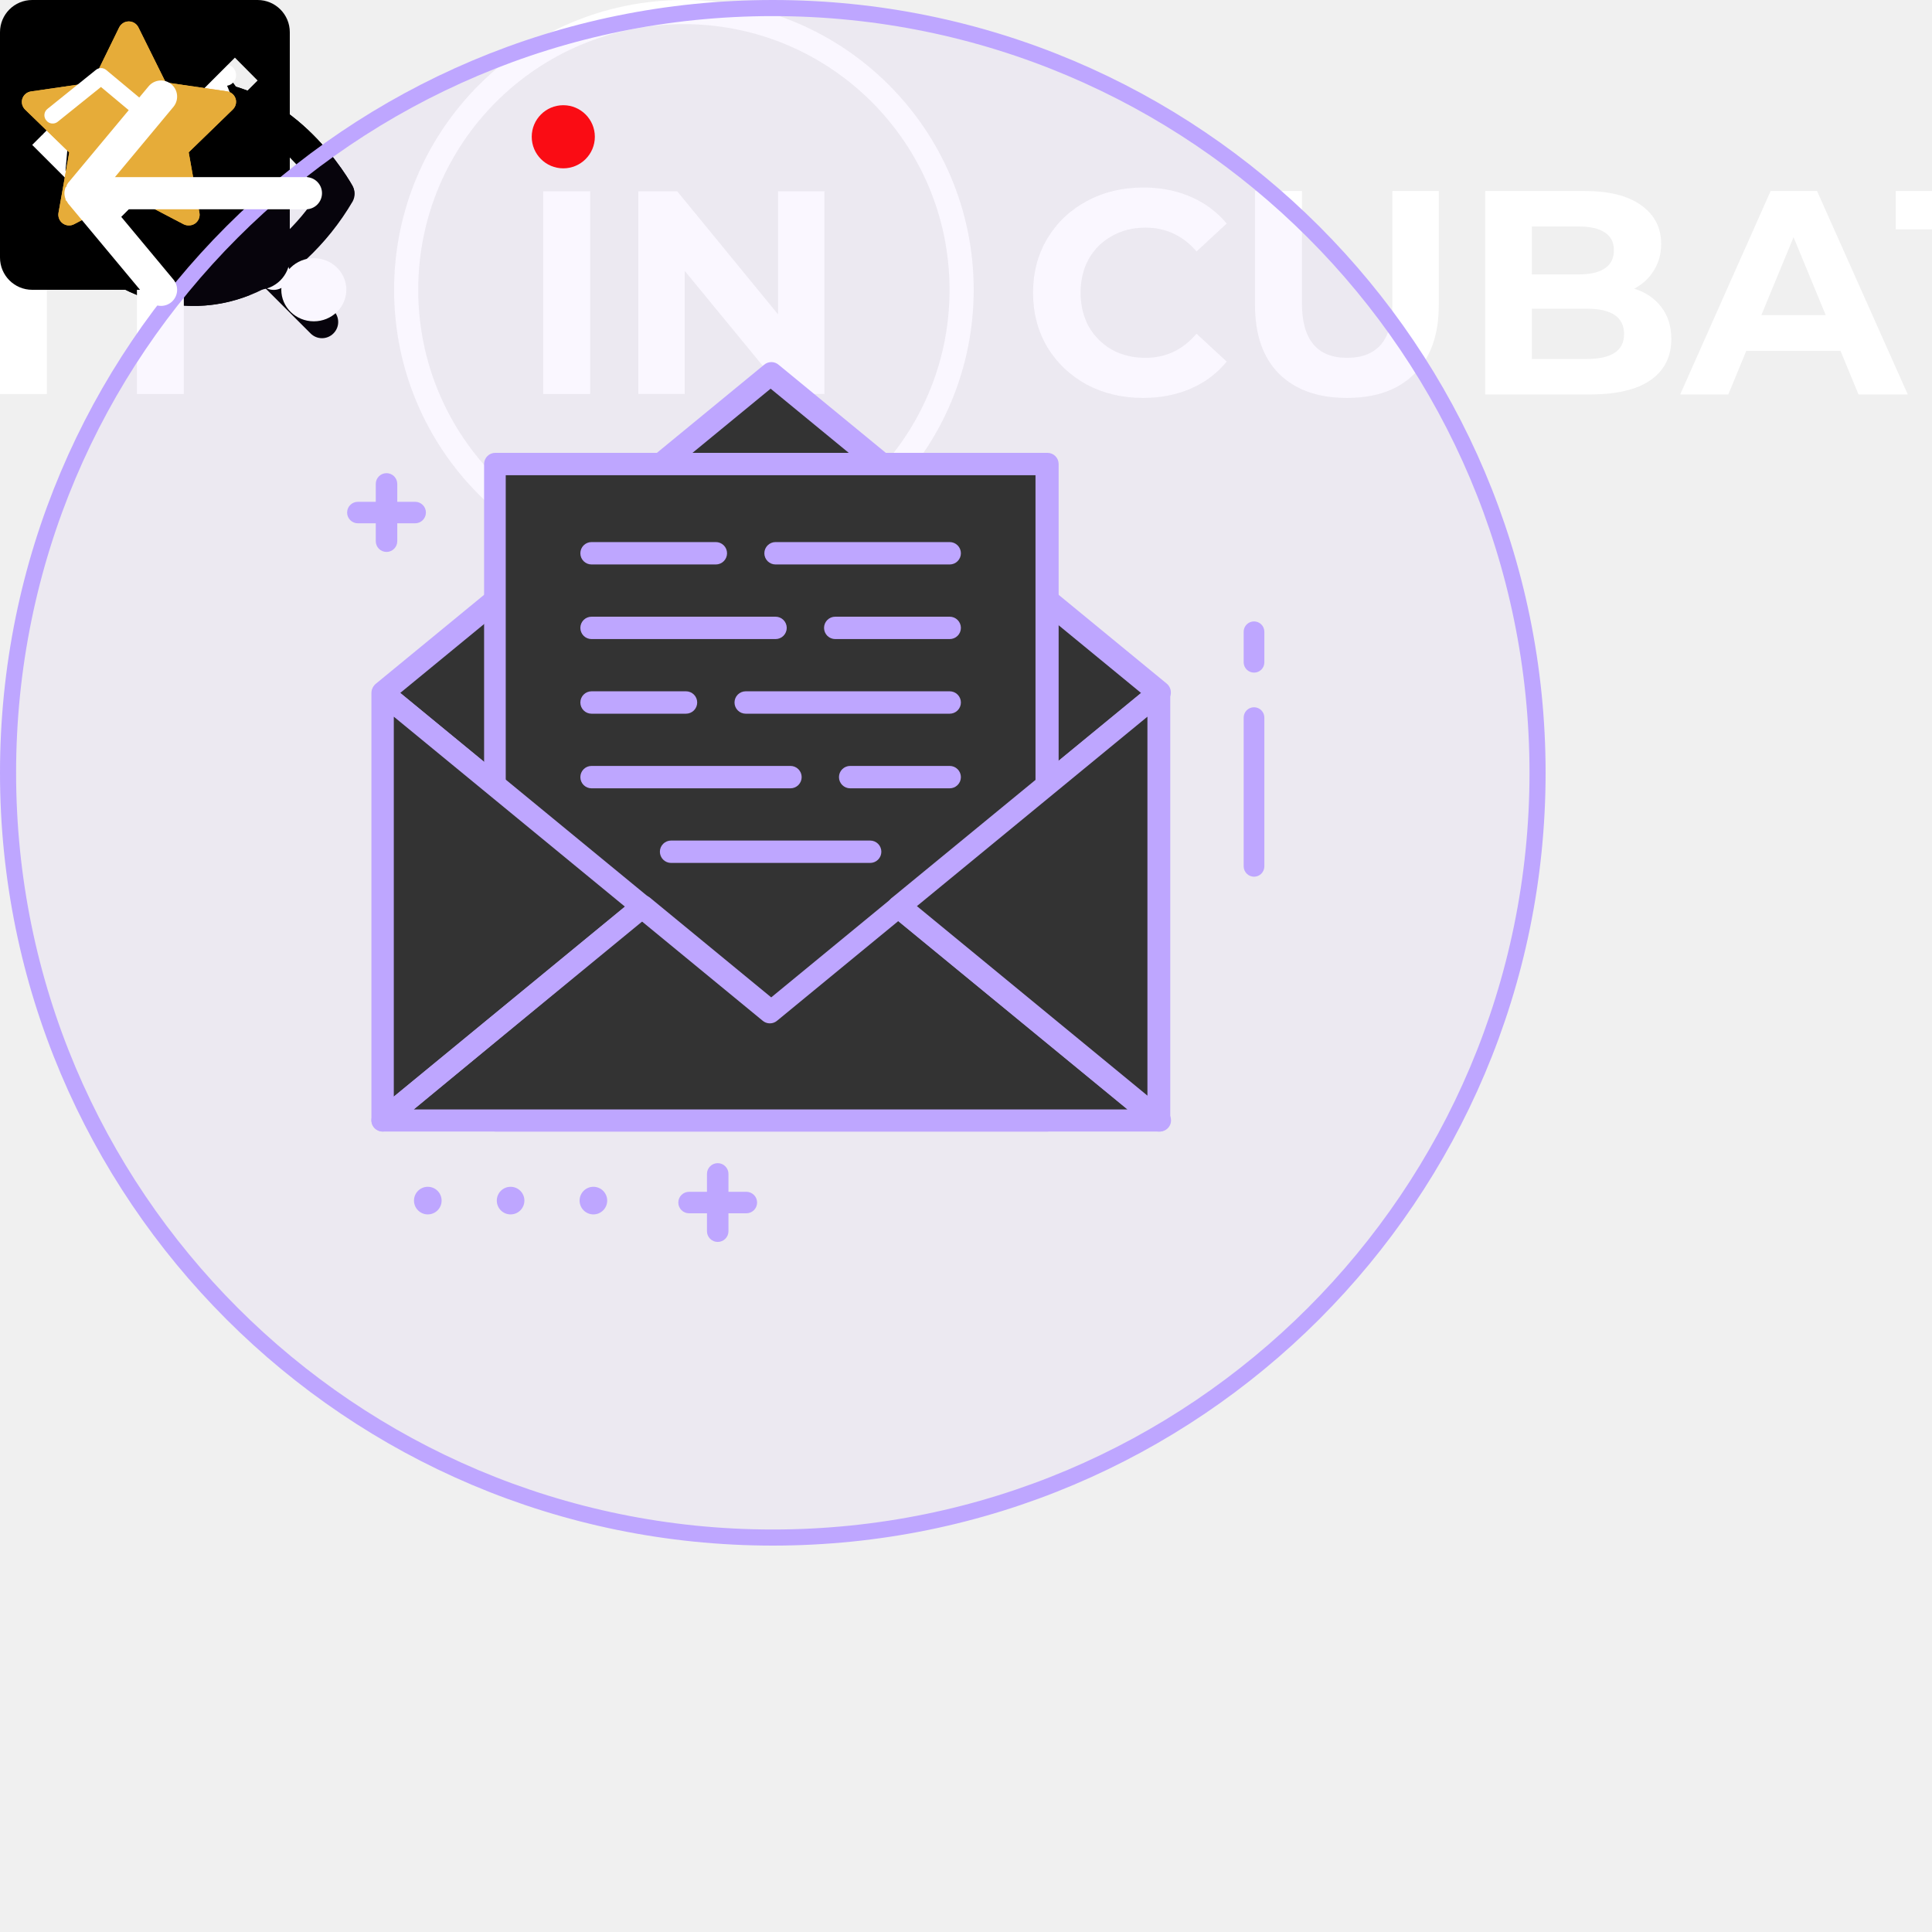
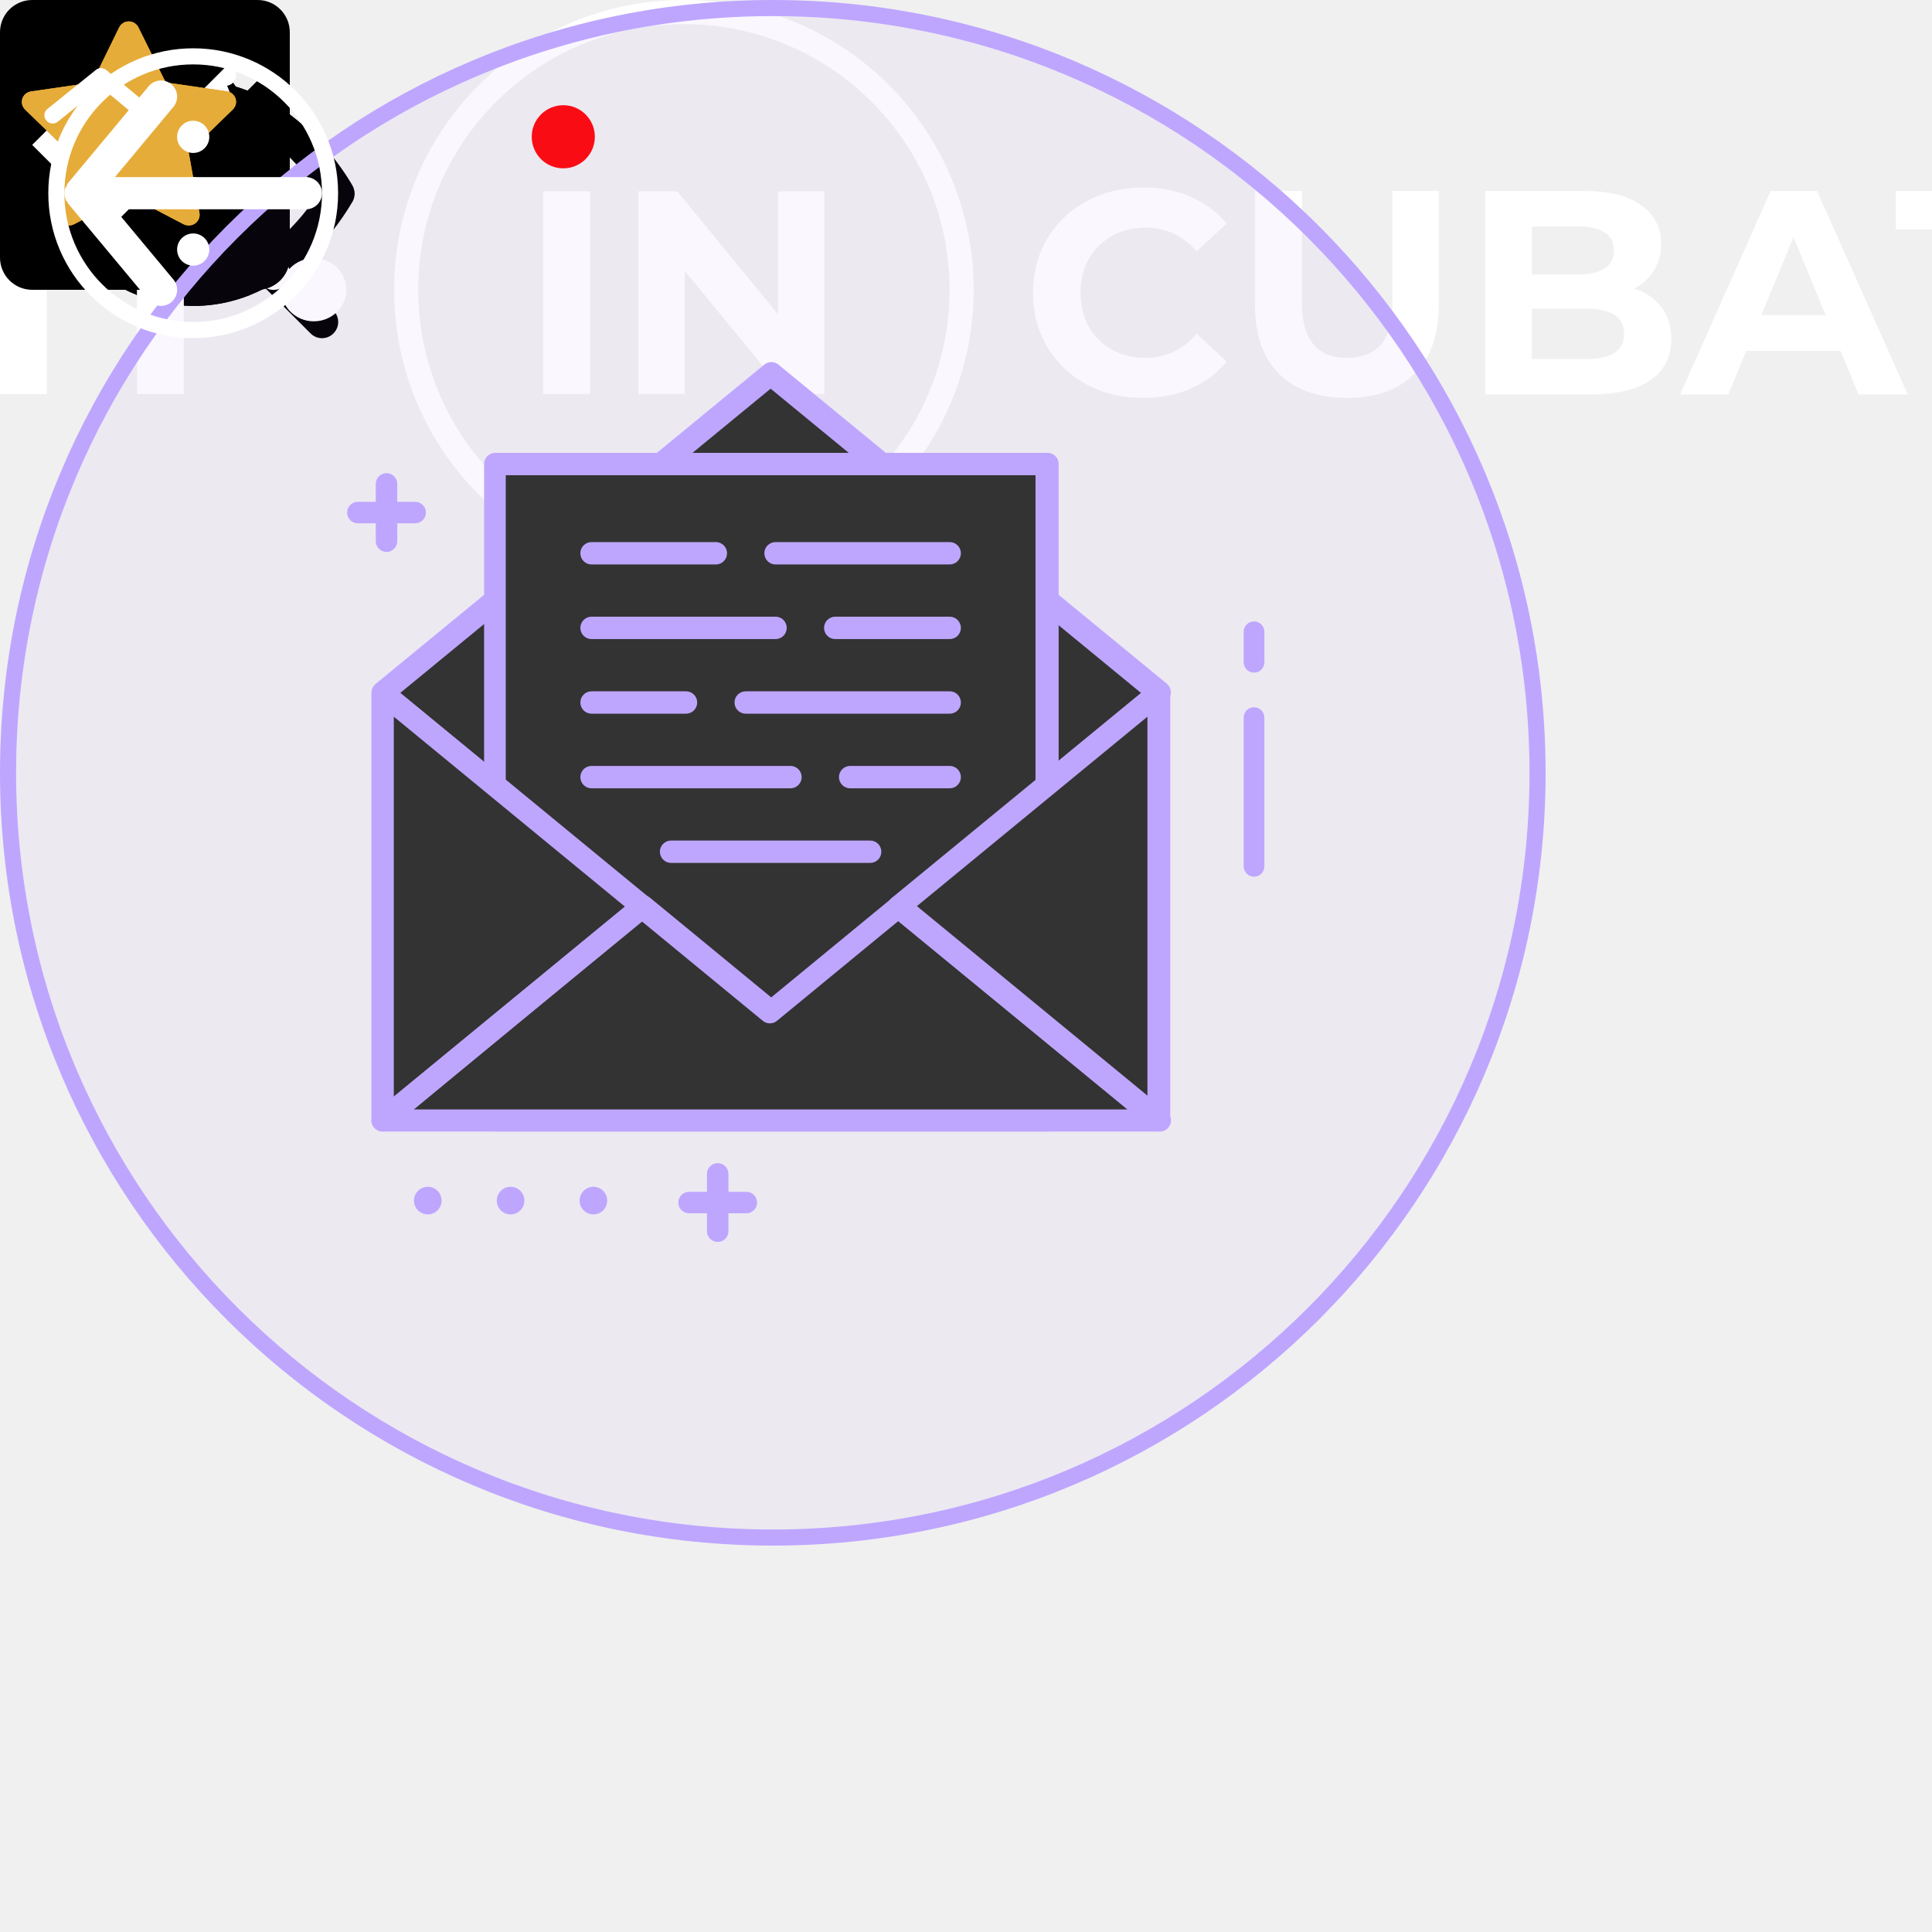
<svg xmlns="http://www.w3.org/2000/svg" width="120" height="120" viewBox="0 0 120 120" fill="none">
  <g id="log-out">
    <path d="M4.667 4C4.843 4 5.013 3.93 5.138 3.805C5.263 3.68 5.333 3.51 5.333 3.333C5.333 3.156 5.263 2.987 5.138 2.862C5.013 2.737 4.843 2.667 4.667 2.667H3.333C3.157 2.667 2.987 2.737 2.862 2.862C2.737 2.987 2.667 3.156 2.667 3.333V12.667C2.667 12.843 2.737 13.013 2.862 13.138C2.987 13.263 3.157 13.333 3.333 13.333H4.667C4.843 13.333 5.013 13.263 5.138 13.138C5.263 13.013 5.333 12.843 5.333 12.667C5.333 12.49 5.263 12.32 5.138 12.195C5.013 12.07 4.843 12 4.667 12H4V4H4.667Z" fill="white" />
    <path d="M13.88 7.613L12 4.947C11.898 4.803 11.743 4.705 11.57 4.675C11.396 4.646 11.218 4.686 11.073 4.787C11.001 4.837 10.94 4.902 10.893 4.976C10.846 5.05 10.814 5.133 10.799 5.22C10.784 5.307 10.786 5.396 10.806 5.481C10.826 5.567 10.862 5.648 10.913 5.72L12.06 7.333H6.667C6.49 7.333 6.32 7.404 6.195 7.529C6.07 7.654 6 7.823 6 8C6 8.177 6.07 8.346 6.195 8.471C6.32 8.596 6.49 8.667 6.667 8.667H12L10.8 10.267C10.748 10.337 10.709 10.416 10.688 10.501C10.666 10.586 10.661 10.674 10.673 10.761C10.686 10.848 10.715 10.931 10.76 11.006C10.804 11.082 10.863 11.148 10.933 11.2C11.049 11.287 11.189 11.333 11.333 11.333C11.437 11.333 11.539 11.309 11.632 11.263C11.724 11.217 11.805 11.149 11.867 11.067L13.867 8.4C13.952 8.287 13.999 8.15 14.002 8.009C14.004 7.867 13.961 7.729 13.88 7.613Z" fill="white" />
  </g>
  <g id="magnifier">
    <path id="Vector" d="M17.258 16.075L14.425 13.25C15.339 12.085 15.835 10.647 15.833 9.167C15.833 7.848 15.442 6.559 14.71 5.463C13.977 4.367 12.936 3.512 11.718 3.007C10.5 2.503 9.159 2.371 7.866 2.628C6.573 2.885 5.385 3.52 4.453 4.453C3.52 5.385 2.885 6.573 2.628 7.866C2.371 9.159 2.503 10.5 3.007 11.718C3.512 12.936 4.367 13.977 5.463 14.71C6.559 15.442 7.848 15.833 9.167 15.833C10.647 15.835 12.085 15.339 13.25 14.425L16.075 17.258C16.152 17.336 16.245 17.398 16.346 17.441C16.448 17.483 16.557 17.505 16.667 17.505C16.777 17.505 16.886 17.483 16.987 17.441C17.089 17.398 17.181 17.336 17.258 17.258C17.336 17.181 17.398 17.089 17.441 16.987C17.483 16.886 17.505 16.777 17.505 16.667C17.505 16.557 17.483 16.448 17.441 16.346C17.398 16.245 17.336 16.152 17.258 16.075ZM4.167 9.167C4.167 8.178 4.46 7.211 5.009 6.389C5.559 5.567 6.34 4.926 7.253 4.547C8.167 4.169 9.172 4.07 10.142 4.263C11.112 4.456 12.003 4.932 12.702 5.631C13.402 6.33 13.878 7.221 14.071 8.191C14.264 9.161 14.165 10.166 13.786 11.08C13.408 11.994 12.767 12.775 11.944 13.324C11.122 13.873 10.156 14.167 9.167 14.167C7.841 14.167 6.569 13.64 5.631 12.702C4.693 11.764 4.167 10.493 4.167 9.167Z" fill="currentColor" />
  </g>
  <g id="open_eye">
    <path d="M21.87 11.5C21.23 10.39 17.71 4.82 11.73 5C6.2 5.14 3 10 2.13 11.5C2.042 11.652 1.996 11.825 1.996 12C1.996 12.175 2.042 12.348 2.13 12.5C2.76 13.59 6.13 19 12.02 19H12.27C17.8 18.86 21.01 14 21.87 12.5C21.958 12.348 22.004 12.175 22.004 12C22.004 11.825 21.958 11.652 21.87 11.5ZM12.22 17C7.91 17.1 5.1 13.41 4.22 12C5.22 10.39 7.83 7.1 11.83 7C16.12 6.89 18.94 10.59 19.83 12C18.8 13.61 16.22 16.9 12.22 17Z" fill="currentColor" />
    <path d="M12 8.5C11.308 8.5 10.631 8.705 10.056 9.09C9.48 9.474 9.031 10.021 8.766 10.661C8.502 11.3 8.432 12.004 8.567 12.683C8.702 13.362 9.036 13.985 9.525 14.475C10.015 14.964 10.638 15.298 11.317 15.433C11.996 15.568 12.7 15.498 13.339 15.234C13.979 14.969 14.526 14.52 14.91 13.944C15.295 13.369 15.5 12.692 15.5 12C15.5 11.072 15.131 10.181 14.475 9.525C13.819 8.869 12.928 8.5 12 8.5ZM12 13.5C11.703 13.5 11.413 13.412 11.167 13.247C10.92 13.082 10.728 12.848 10.614 12.574C10.501 12.3 10.471 11.998 10.529 11.707C10.587 11.416 10.73 11.149 10.939 10.939C11.149 10.73 11.416 10.587 11.707 10.529C11.998 10.471 12.3 10.501 12.574 10.614C12.848 10.728 13.082 10.92 13.247 11.167C13.412 11.413 13.5 11.703 13.5 12C13.5 12.398 13.342 12.779 13.061 13.061C12.779 13.342 12.398 13.5 12 13.5Z" fill="currentColor" />
  </g>
  <g id="close_eye">
    <path d="M4.71 3.29C4.617 3.197 4.506 3.123 4.384 3.072C4.262 3.022 4.132 2.996 4 2.996C3.868 2.996 3.738 3.022 3.616 3.072C3.494 3.123 3.383 3.197 3.29 3.29C3.102 3.478 2.996 3.734 2.996 4C2.996 4.266 3.102 4.522 3.29 4.71L8.92 10.34C8.564 11.003 8.431 11.762 8.54 12.507C8.65 13.251 8.996 13.94 9.528 14.472C10.06 15.004 10.749 15.35 11.493 15.46C12.238 15.569 12.997 15.436 13.66 15.08L19.29 20.71C19.383 20.804 19.494 20.878 19.615 20.929C19.737 20.98 19.868 21.006 20 21.006C20.132 21.006 20.263 20.98 20.385 20.929C20.506 20.878 20.617 20.804 20.71 20.71C20.804 20.617 20.878 20.506 20.929 20.385C20.98 20.263 21.006 20.132 21.006 20C21.006 19.868 20.98 19.737 20.929 19.615C20.878 19.494 20.804 19.383 20.71 19.29L4.71 3.29ZM12 13.5C11.602 13.5 11.221 13.342 10.939 13.061C10.658 12.779 10.5 12.398 10.5 12V11.93L12.06 13.49L12 13.5Z" fill="currentColor" />
    <path d="M12.22 17C7.92 17.1 5.1 13.41 4.22 12C4.846 11.001 5.599 10.086 6.46 9.28L5 7.87C3.871 8.933 2.904 10.156 2.13 11.5C2.042 11.652 1.996 11.825 1.996 12C1.996 12.175 2.042 12.348 2.13 12.5C2.76 13.59 6.13 19 12.02 19H12.27C13.377 18.967 14.471 18.74 15.5 18.33L13.92 16.75C13.364 16.896 12.794 16.98 12.22 17Z" fill="currentColor" />
    <path d="M21.87 11.5C21.23 10.39 17.7 4.82 11.73 5C10.623 5.033 9.529 5.26 8.5 5.67L10.08 7.25C10.636 7.104 11.206 7.02 11.78 7C16.07 6.89 18.89 10.59 19.78 12C19.138 13.002 18.368 13.917 17.49 14.72L19 16.13C20.143 15.069 21.123 13.846 21.91 12.5C21.992 12.345 22.031 12.17 22.024 11.995C22.017 11.819 21.964 11.649 21.87 11.5Z" fill="currentColor" />
  </g>
  <g id="cross">
    <path d="M13.41 12L17.71 7.71C17.898 7.522 18.004 7.266 18.004 7C18.004 6.734 17.898 6.478 17.71 6.29C17.522 6.102 17.266 5.996 17 5.996C16.734 5.996 16.478 6.102 16.29 6.29L12 10.59L7.71 6.29C7.522 6.102 7.266 5.996 7 5.996C6.734 5.996 6.478 6.102 6.29 6.29C6.102 6.478 5.996 6.734 5.996 7C5.996 7.266 6.102 7.522 6.29 7.71L10.59 12L6.29 16.29C6.196 16.383 6.122 16.494 6.071 16.615C6.02 16.737 5.994 16.868 5.994 17C5.994 17.132 6.02 17.263 6.071 17.385C6.122 17.506 6.196 17.617 6.29 17.71C6.383 17.804 6.494 17.878 6.615 17.929C6.737 17.98 6.868 18.006 7 18.006C7.132 18.006 7.263 17.98 7.385 17.929C7.506 17.878 7.617 17.804 7.71 17.71L12 13.41L16.29 17.71C16.383 17.804 16.494 17.878 16.615 17.929C16.737 17.98 16.868 18.006 17 18.006C17.132 18.006 17.263 17.98 17.385 17.929C17.506 17.878 17.617 17.804 17.71 17.71C17.804 17.617 17.878 17.506 17.929 17.385C17.98 17.263 18.006 17.132 18.006 17C18.006 16.868 17.98 16.737 17.929 16.615C17.878 16.494 17.804 16.383 17.71 16.29L13.41 12Z" fill="white" />
  </g>
  <g id="incubator">
    <path d="M70.989 24.716C69.705 24.716 68.54 24.439 67.496 23.886C66.464 23.32 65.647 22.544 65.047 21.557C64.459 20.558 64.165 19.433 64.165 18.181C64.165 16.93 64.459 15.81 65.047 14.824C65.647 13.825 66.464 13.049 67.496 12.495C68.54 11.93 69.711 11.647 71.007 11.647C72.1 11.647 73.084 11.839 73.96 12.224C74.849 12.609 75.593 13.163 76.193 13.885L74.32 15.618C73.468 14.631 72.412 14.138 71.151 14.138C70.371 14.138 69.675 14.312 69.062 14.661C68.45 14.998 67.97 15.474 67.622 16.087C67.286 16.701 67.118 17.399 67.118 18.181C67.118 18.963 67.286 19.662 67.622 20.275C67.97 20.889 68.45 21.37 69.062 21.719C69.675 22.056 70.371 22.225 71.151 22.225C72.412 22.225 73.468 21.725 74.32 20.727L76.193 22.459C75.593 23.194 74.849 23.753 73.96 24.138C73.072 24.523 72.082 24.716 70.989 24.716Z" fill="white" />
    <path d="M83.657 24.716C81.857 24.716 80.452 24.216 79.444 23.218C78.448 22.219 77.949 20.793 77.949 18.939V11.863H80.866V18.831C80.866 21.094 81.803 22.225 83.675 22.225C84.588 22.225 85.284 21.954 85.764 21.413C86.244 20.859 86.484 19.998 86.484 18.831V11.863H89.365V18.939C89.365 20.793 88.861 22.219 87.853 23.218C86.856 24.216 85.458 24.716 83.657 24.716Z" fill="white" />
    <path d="M101.503 17.929C102.224 18.157 102.788 18.542 103.196 19.084C103.604 19.613 103.808 20.269 103.808 21.052C103.808 22.159 103.376 23.013 102.512 23.615C101.659 24.204 100.411 24.499 98.766 24.499H92.248V11.863H98.406C99.943 11.863 101.119 12.158 101.935 12.748C102.764 13.338 103.178 14.138 103.178 15.149C103.178 15.762 103.028 16.31 102.728 16.791C102.44 17.273 102.031 17.652 101.503 17.929ZM95.147 14.066V17.044H98.046C98.766 17.044 99.312 16.918 99.685 16.665C100.057 16.412 100.243 16.039 100.243 15.546C100.243 15.052 100.057 14.685 99.685 14.445C99.312 14.192 98.766 14.066 98.046 14.066H95.147ZM98.55 22.297C99.319 22.297 99.895 22.171 100.279 21.918C100.675 21.665 100.873 21.274 100.873 20.745C100.873 19.698 100.099 19.174 98.55 19.174H95.147V22.297H98.55Z" fill="white" />
    <path d="M114.317 21.792H108.465L107.349 24.499H104.36L109.978 11.863H112.859L118.495 24.499H115.434L114.317 21.792ZM113.399 19.571L111.4 14.733L109.402 19.571H113.399Z" fill="white" />
    <path d="M121.781 14.246H117.747V11.863H128.731V14.246H124.698V24.499H121.781V14.246Z" fill="white" />
    <path d="M136.229 24.716C134.92 24.716 133.738 24.433 132.682 23.867C131.637 23.302 130.815 22.526 130.215 21.539C129.627 20.54 129.332 19.421 129.332 18.181C129.332 16.942 129.627 15.829 130.215 14.842C130.815 13.843 131.637 13.061 132.682 12.495C133.738 11.93 134.92 11.647 136.229 11.647C137.537 11.647 138.714 11.93 139.758 12.495C140.802 13.061 141.625 13.843 142.225 14.842C142.825 15.829 143.125 16.942 143.125 18.181C143.125 19.421 142.825 20.54 142.225 21.539C141.625 22.526 140.802 23.302 139.758 23.867C138.714 24.433 137.537 24.716 136.229 24.716ZM136.229 22.225C136.973 22.225 137.645 22.056 138.246 21.719C138.846 21.37 139.314 20.889 139.65 20.275C139.998 19.662 140.172 18.963 140.172 18.181C140.172 17.399 139.998 16.701 139.65 16.087C139.314 15.474 138.846 14.998 138.246 14.661C137.645 14.312 136.973 14.138 136.229 14.138C135.485 14.138 134.812 14.312 134.212 14.661C133.612 14.998 133.138 15.474 132.79 16.087C132.454 16.701 132.285 17.399 132.285 18.181C132.285 18.963 132.454 19.662 132.79 20.275C133.138 20.889 133.612 21.37 134.212 21.719C134.812 22.056 135.485 22.225 136.229 22.225Z" fill="white" />
    <path d="M153.348 24.499L150.918 20.979H150.774H148.235V24.499H145.318V11.863H150.774C151.89 11.863 152.856 12.05 153.673 12.423C154.501 12.796 155.137 13.325 155.581 14.011C156.025 14.697 156.247 15.51 156.247 16.448C156.247 17.387 156.019 18.199 155.563 18.885C155.119 19.559 154.483 20.077 153.655 20.438L156.482 24.499H153.348ZM153.294 16.448C153.294 15.738 153.066 15.197 152.61 14.824C152.154 14.439 151.488 14.246 150.611 14.246H148.235V18.651H150.611C151.488 18.651 152.154 18.458 152.61 18.073C153.066 17.688 153.294 17.146 153.294 16.448Z" fill="white" />
    <path d="M0 11.878H2.912V24.472H0V11.878Z" fill="white" />
    <path d="M8.506 14.253H4.479V11.878H15.445V14.253H11.418V24.472H8.506V14.253Z" fill="white" />
    <path d="M33.741 11.878H36.658V24.472H33.741V11.878Z" fill="white" />
    <path d="M51.207 11.878V24.472H48.812L42.529 16.826V24.472H39.648V11.878H42.061L48.326 19.525V11.878H51.207Z" fill="white" />
    <path fill-rule="evenodd" clip-rule="evenodd" d="M34.987 6.535C36.07 6.535 36.947 7.413 36.947 8.495C36.947 9.578 36.07 10.456 34.987 10.456C33.904 10.456 33.027 9.578 33.027 8.495C33.027 7.413 33.904 6.535 34.987 6.535Z" fill="#FF0808" />
    <path fill-rule="evenodd" clip-rule="evenodd" d="M19.492 16.037C20.608 16.037 21.512 16.915 21.512 17.998C21.512 19.081 20.608 19.958 19.492 19.958C18.377 19.958 17.472 19.081 17.472 17.998C17.472 16.915 18.377 16.037 19.492 16.037Z" fill="white" />
    <path fill-rule="evenodd" clip-rule="evenodd" d="M42.478 34.5C51.59 34.5 58.978 27.113 58.978 18C58.978 8.887 51.59 1.5 42.478 1.5C33.365 1.5 25.978 8.887 25.978 18C25.978 27.113 33.365 34.5 42.478 34.5ZM42.478 36C52.419 36 60.478 27.941 60.478 18C60.478 8.059 52.419 0 42.478 0C32.537 0 24.478 8.059 24.478 18C24.478 27.941 32.537 36 42.478 36Z" fill="white" />
  </g>
  <g id="user">
    <path d="M8 7.334C8.527 7.334 9.043 7.178 9.482 6.885C9.92 6.592 10.262 6.175 10.464 5.688C10.665 5.201 10.718 4.665 10.615 4.147C10.512 3.63 10.258 3.155 9.886 2.782C9.513 2.409 9.037 2.155 8.52 2.052C8.003 1.949 7.467 2.002 6.979 2.204C6.492 2.406 6.076 2.748 5.783 3.186C5.49 3.625 5.333 4.14 5.333 4.668C5.333 5.375 5.614 6.053 6.114 6.553C6.614 7.053 7.293 7.334 8 7.334ZM8 3.334C8.264 3.334 8.521 3.413 8.741 3.559C8.96 3.706 9.131 3.914 9.232 4.157C9.333 4.401 9.359 4.669 9.308 4.928C9.256 5.186 9.129 5.424 8.943 5.61C8.756 5.797 8.519 5.924 8.26 5.975C8.001 6.027 7.733 6 7.49 5.899C7.246 5.799 7.038 5.628 6.891 5.408C6.745 5.189 6.667 4.931 6.667 4.668C6.667 4.314 6.807 3.975 7.057 3.725C7.307 3.475 7.646 3.334 8 3.334Z" fill="white" />
    <path d="M8 8.667C6.762 8.667 5.575 9.159 4.7 10.034C3.825 10.909 3.333 12.097 3.333 13.334C3.333 13.511 3.404 13.681 3.529 13.806C3.654 13.931 3.823 14.001 4 14.001C4.177 14.001 4.346 13.931 4.471 13.806C4.596 13.681 4.667 13.511 4.667 13.334C4.667 12.45 5.018 11.602 5.643 10.977C6.268 10.352 7.116 10.001 8 10.001C8.884 10.001 9.732 10.352 10.357 10.977C10.982 11.602 11.333 12.45 11.333 13.334C11.333 13.511 11.404 13.681 11.529 13.806C11.654 13.931 11.823 14.001 12 14.001C12.177 14.001 12.346 13.931 12.471 13.806C12.596 13.681 12.667 13.511 12.667 13.334C12.667 12.097 12.175 10.909 11.3 10.034C10.425 9.159 9.238 8.667 8 8.667Z" fill="white" />
  </g>
  <g id="learn">
    <path d="M8 1.334C6.681 1.334 5.393 1.725 4.296 2.458C3.2 3.191 2.345 4.232 1.841 5.45C1.336 6.668 1.204 8.009 1.461 9.302C1.719 10.595 2.354 11.783 3.286 12.715C4.218 13.648 5.406 14.283 6.699 14.54C7.993 14.797 9.333 14.665 10.551 14.16C11.769 13.656 12.811 12.801 13.543 11.705C14.276 10.609 14.667 9.32 14.667 8.001C14.667 7.126 14.494 6.259 14.159 5.45C13.824 4.641 13.333 3.906 12.714 3.287C12.095 2.668 11.36 2.177 10.551 1.842C9.742 1.507 8.875 1.334 8 1.334ZM8 13.335C6.945 13.335 5.914 13.022 5.037 12.436C4.16 11.85 3.476 11.017 3.073 10.042C2.669 9.068 2.563 7.995 2.769 6.961C2.975 5.926 3.483 4.976 4.229 4.23C4.975 3.484 5.925 2.976 6.96 2.77C7.994 2.564 9.066 2.67 10.041 3.074C11.015 3.477 11.848 4.161 12.434 5.038C13.021 5.915 13.333 6.946 13.333 8.001C13.333 9.416 12.771 10.772 11.771 11.772C10.771 12.773 9.414 13.335 8 13.335Z" fill="white" />
    <path d="M8.227 4.967C8.063 4.817 7.859 4.718 7.64 4.682C7.421 4.647 7.196 4.676 6.993 4.767C6.797 4.847 6.628 4.983 6.51 5.159C6.391 5.335 6.327 5.542 6.327 5.754V10.247C6.327 10.46 6.391 10.667 6.51 10.842C6.628 11.018 6.797 11.155 6.993 11.234C7.138 11.3 7.295 11.334 7.453 11.334C7.739 11.333 8.015 11.226 8.227 11.034L10.667 8.787C10.776 8.687 10.863 8.566 10.923 8.43C10.982 8.295 11.013 8.149 11.013 8.001C11.013 7.853 10.982 7.706 10.923 7.571C10.863 7.436 10.776 7.314 10.667 7.214L8.227 4.967ZM7.667 9.734V6.267L9.54 8.001L7.667 9.734Z" fill="white" />
  </g>
  <g id="delete">
    <path d="M14 4.001H10.667V2.888C10.651 2.461 10.467 2.058 10.154 1.767C9.842 1.475 9.427 1.32 9 1.334H7C6.573 1.32 6.158 1.475 5.846 1.767C5.533 2.058 5.349 2.461 5.333 2.888V4.001H2C1.823 4.001 1.654 4.071 1.529 4.196C1.404 4.321 1.333 4.491 1.333 4.668C1.333 4.845 1.404 5.014 1.529 5.139C1.654 5.264 1.823 5.334 2 5.334H2.667V12.668C2.667 13.198 2.877 13.707 3.252 14.082C3.628 14.457 4.136 14.668 4.667 14.668H11.333C11.864 14.668 12.373 14.457 12.748 14.082C13.123 13.707 13.333 13.198 13.333 12.668V5.334H14C14.177 5.334 14.346 5.264 14.471 5.139C14.596 5.014 14.667 4.845 14.667 4.668C14.667 4.491 14.596 4.321 14.471 4.196C14.346 4.071 14.177 4.001 14 4.001ZM6.667 2.888C6.667 2.781 6.807 2.668 7 2.668H9C9.193 2.668 9.333 2.781 9.333 2.888V4.001H6.667V2.888ZM12 12.668C12 12.845 11.93 13.014 11.805 13.139C11.68 13.264 11.51 13.334 11.333 13.334H4.667C4.49 13.334 4.32 13.264 4.195 13.139C4.07 13.014 4 12.845 4 12.668V5.334H12V12.668Z" fill="white" />
  </g>
  <g id="edit">
    <path d="M12.667 13.335H3.333C3.157 13.335 2.987 13.405 2.862 13.53C2.737 13.655 2.667 13.824 2.667 14.001C2.667 14.178 2.737 14.348 2.862 14.473C2.987 14.598 3.157 14.668 3.333 14.668H12.667C12.844 14.668 13.013 14.598 13.138 14.473C13.263 14.348 13.333 14.178 13.333 14.001C13.333 13.824 13.263 13.655 13.138 13.53C13.013 13.405 12.844 13.335 12.667 13.335Z" fill="white" />
    <path d="M3.333 12.001H3.393L6.173 11.748C6.478 11.717 6.763 11.583 6.98 11.368L12.98 5.368C13.213 5.122 13.339 4.794 13.33 4.455C13.321 4.116 13.179 3.795 12.933 3.561L11.107 1.735C10.868 1.511 10.556 1.382 10.229 1.374C9.902 1.365 9.583 1.477 9.333 1.688L3.333 7.688C3.118 7.905 2.984 8.19 2.953 8.495L2.667 11.274C2.658 11.372 2.67 11.471 2.704 11.563C2.737 11.655 2.791 11.739 2.86 11.808C2.922 11.87 2.996 11.918 3.077 11.952C3.159 11.985 3.246 12.002 3.333 12.001ZM10.18 2.668L12 4.488L10.667 5.788L8.88 4.001L10.18 2.668ZM4.247 8.608L8 4.881L9.8 6.681L6.067 10.415L4.067 10.601L4.247 8.608Z" fill="white" />
  </g>
  <g id="check">
    <path d="M16 0H2a2 2 0 00-2 2v14a2 2 0 002 2h14a2 2 0 002-2V2a2 2 0 00-2-2zM7 14L2 9l1.41-1.41L7 11.17l7.59-7.59L16 5l-9 9z" fill="currentColor" />
  </g>
  <g id="starLike">
    <path id="Vector" d="M11.707 14C11.6 14 11.495 13.975 11.4 13.927L8 12.147L4.6 13.927C4.49 13.985 4.365 14.011 4.241 14.001C4.116 13.992 3.997 13.948 3.896 13.875C3.796 13.801 3.718 13.701 3.671 13.585C3.625 13.469 3.612 13.343 3.633 13.22L4.3 9.467L1.553 6.8C1.468 6.714 1.407 6.607 1.377 6.49C1.348 6.372 1.351 6.249 1.387 6.133C1.425 6.015 1.496 5.91 1.592 5.829C1.687 5.749 1.803 5.698 1.927 5.68L5.727 5.127L7.4 1.707C7.455 1.594 7.54 1.499 7.646 1.432C7.752 1.366 7.875 1.331 8 1.331C8.125 1.331 8.248 1.366 8.354 1.432C8.46 1.499 8.545 1.594 8.6 1.707L10.293 5.12L14.093 5.673C14.217 5.691 14.333 5.743 14.428 5.823C14.524 5.903 14.595 6.008 14.633 6.127C14.669 6.242 14.672 6.366 14.643 6.483C14.613 6.601 14.552 6.708 14.467 6.793L11.72 9.46L12.387 13.213C12.411 13.338 12.398 13.467 12.351 13.586C12.303 13.704 12.223 13.806 12.12 13.88C11.999 13.965 11.854 14.007 11.707 14Z" fill="#E6AC39" />
  </g>
  <g id="starDislike">
    <path id="Vector" d="M11.707 14C11.6 14 11.495 13.975 11.4 13.927L8 12.147L4.6 13.927C4.49 13.985 4.365 14.011 4.241 14.001C4.116 13.992 3.997 13.948 3.896 13.875C3.796 13.801 3.718 13.701 3.671 13.585C3.625 13.469 3.612 13.343 3.633 13.22L4.3 9.467L1.553 6.8C1.468 6.714 1.407 6.607 1.377 6.49C1.348 6.372 1.351 6.249 1.387 6.133C1.425 6.015 1.496 5.91 1.592 5.829C1.687 5.749 1.803 5.698 1.927 5.68L5.727 5.127L7.4 1.707C7.455 1.594 7.54 1.499 7.646 1.432C7.752 1.366 7.875 1.331 8 1.331C8.125 1.331 8.248 1.366 8.354 1.432C8.46 1.499 8.545 1.594 8.6 1.707L10.293 5.12L14.093 5.673C14.217 5.691 14.333 5.743 14.428 5.823C14.524 5.903 14.595 6.008 14.633 6.127C14.669 6.242 14.672 6.366 14.643 6.483C14.613 6.601 14.552 6.708 14.467 6.793L11.72 9.46L12.387 13.213C12.411 13.338 12.398 13.467 12.351 13.586C12.303 13.704 12.223 13.806 12.12 13.88C11.999 13.965 11.854 14.007 11.707 14ZM8 10.733C8.107 10.731 8.213 10.756 8.307 10.807L10.82 12.14L10.34 9.333C10.321 9.226 10.329 9.116 10.363 9.013C10.397 8.909 10.455 8.816 10.533 8.74L12.533 6.787L9.733 6.373C9.631 6.353 9.534 6.308 9.452 6.243C9.37 6.178 9.304 6.095 9.26 6L8 3.5L6.74 6C6.692 6.096 6.621 6.179 6.534 6.241C6.447 6.304 6.346 6.345 6.24 6.36L3.44 6.773L5.44 8.727C5.518 8.802 5.577 8.896 5.61 8.999C5.644 9.103 5.652 9.213 5.633 9.32L5.153 12.093L7.667 10.76C7.773 10.72 7.889 10.711 8 10.733Z" fill="#E6AC39" />
  </g>
  <g id="corner">
    <path d="M9.771 7.257C9.771 7.374 9.73 7.487 9.656 7.577C9.614 7.628 9.562 7.67 9.504 7.7C9.446 7.731 9.382 7.75 9.317 7.756C9.251 7.762 9.185 7.755 9.122 7.736C9.06 7.716 9.001 7.684 8.951 7.642L6.271 5.402L3.586 7.562C3.535 7.604 3.476 7.635 3.413 7.653C3.349 7.672 3.283 7.678 3.218 7.671C3.152 7.664 3.089 7.644 3.031 7.613C2.973 7.581 2.922 7.539 2.881 7.487C2.835 7.435 2.801 7.375 2.78 7.309C2.759 7.244 2.752 7.174 2.759 7.106C2.766 7.037 2.787 6.971 2.821 6.911C2.855 6.851 2.901 6.799 2.956 6.757L5.956 4.342C6.045 4.269 6.157 4.228 6.273 4.228C6.389 4.228 6.501 4.269 6.591 4.342L9.591 6.842C9.651 6.892 9.699 6.956 9.73 7.028C9.762 7.1 9.776 7.179 9.771 7.257Z" fill="white" />
  </g>
  <g id="email">
    <path d="M95.5 48C95.5 74.234 74.234 95.5 48 95.5C21.767 95.5 0.5 74.234 0.5 48C0.5 21.767 21.767 0.5 48 0.5C74.234 0.5 95.5 21.767 95.5 48Z" fill="#8C61FF" fill-opacity="0.05" stroke="#BEA6FF" />
    <path d="M77.889 54.454C77.719 54.452 77.557 54.384 77.436 54.264C77.316 54.144 77.248 53.981 77.246 53.811V44.571C77.246 44.401 77.314 44.237 77.434 44.117C77.555 43.996 77.718 43.929 77.889 43.929C78.059 43.929 78.223 43.996 78.343 44.117C78.464 44.237 78.531 44.401 78.531 44.571V53.82C78.529 53.989 78.46 54.15 78.34 54.269C78.22 54.388 78.058 54.454 77.889 54.454Z" fill="#BEA6FF" />
    <path d="M77.889 41.777C77.718 41.777 77.555 41.709 77.434 41.589C77.314 41.468 77.246 41.305 77.246 41.134V39.24C77.246 39.069 77.314 38.906 77.434 38.785C77.555 38.665 77.718 38.597 77.889 38.597C78.059 38.597 78.223 38.665 78.343 38.785C78.464 38.906 78.531 39.069 78.531 39.24V41.143C78.531 41.227 78.515 41.31 78.482 41.388C78.45 41.465 78.402 41.535 78.343 41.594C78.283 41.654 78.212 41.7 78.134 41.731C78.056 41.763 77.973 41.778 77.889 41.777Z" fill="#BEA6FF" />
    <path d="M25.786 32.503H22.227C21.859 32.503 21.56 32.204 21.56 31.835C21.56 31.467 21.859 31.168 22.227 31.168H25.786C26.155 31.168 26.454 31.467 26.454 31.835C26.454 32.204 26.155 32.503 25.786 32.503Z" fill="#BEA6FF" />
    <path d="M24.007 34.282C23.639 34.282 23.34 33.983 23.34 33.615V30.056C23.34 29.688 23.639 29.389 24.007 29.389C24.376 29.389 24.675 29.688 24.675 30.056V33.615C24.675 33.983 24.376 34.282 24.007 34.282Z" fill="#BEA6FF" />
    <path d="M36.857 73.714C37.33 73.714 37.714 74.098 37.714 74.571C37.714 75.045 37.33 75.429 36.857 75.429C36.384 75.429 36 75.045 36 74.571C36 74.098 36.384 73.714 36.857 73.714Z" fill="#BEA6FF" />
    <path d="M31.714 73.714C32.187 73.714 32.571 74.098 32.571 74.571C32.571 75.045 32.187 75.429 31.714 75.429C31.241 75.429 30.857 75.045 30.857 74.571C30.857 74.098 31.241 73.714 31.714 73.714Z" fill="#BEA6FF" />
    <path d="M26.571 73.714C27.045 73.714 27.429 74.098 27.429 74.571C27.429 75.045 27.045 75.429 26.571 75.429C26.098 75.429 25.714 75.045 25.714 74.571C25.714 74.098 26.098 73.714 26.571 73.714Z" fill="#BEA6FF" />
    <path d="M47.864 23.242L23.765 43.041L47.864 62.849L71.964 43.041L47.864 23.242Z" fill="#333333" />
    <path d="M47.865 63.544C47.707 63.53 47.559 63.461 47.447 63.349L23.348 43.541C23.269 43.475 23.206 43.393 23.163 43.3C23.119 43.207 23.097 43.106 23.098 43.003C23.099 42.901 23.122 42.8 23.165 42.708C23.208 42.615 23.271 42.533 23.348 42.466L47.447 22.667C47.575 22.553 47.74 22.49 47.911 22.49C48.082 22.49 48.247 22.553 48.374 22.667L72.474 42.466C72.551 42.533 72.614 42.615 72.657 42.708C72.7 42.8 72.723 42.901 72.724 43.003C72.725 43.106 72.703 43.207 72.659 43.3C72.616 43.393 72.553 43.475 72.474 43.541L48.374 63.349C48.308 63.416 48.228 63.467 48.14 63.501C48.053 63.534 47.959 63.549 47.865 63.544ZM24.859 43.04L47.865 61.949L70.871 43.04L47.865 24.141L24.859 43.04Z" fill="#BEA6FF" />
    <path d="M65.013 28.803H30.717V69.587H65.013V28.803Z" fill="#333333" />
    <path d="M55.41 40.853L43.694 50.484V69.587H65.013V40.853H55.41Z" fill="#333333" />
    <path d="M65.059 70.282H30.763C30.579 70.28 30.404 70.206 30.274 70.076C30.144 69.946 30.07 69.771 30.068 69.587V28.803C30.073 28.622 30.148 28.45 30.278 28.323C30.408 28.197 30.582 28.126 30.763 28.127H65.059C65.243 28.127 65.42 28.2 65.55 28.33C65.681 28.46 65.754 28.637 65.754 28.822V69.606C65.747 69.786 65.671 69.957 65.541 70.083C65.412 70.209 65.239 70.28 65.059 70.282ZM31.412 68.91H64.317V29.517H31.412V68.91Z" fill="#BEA6FF" />
    <path d="M58.987 35.06H48.17C47.986 35.06 47.809 34.986 47.679 34.856C47.549 34.726 47.475 34.549 47.475 34.365C47.475 34.18 47.549 34.003 47.679 33.873C47.809 33.743 47.986 33.669 48.17 33.669H58.987C59.172 33.669 59.349 33.743 59.479 33.873C59.609 34.003 59.683 34.18 59.683 34.365C59.683 34.549 59.609 34.726 59.479 34.856C59.349 34.986 59.172 35.06 58.987 35.06Z" fill="#BEA6FF" />
    <path d="M44.463 35.06H36.742C36.557 35.06 36.38 34.986 36.25 34.856C36.12 34.726 36.047 34.549 36.047 34.365C36.047 34.18 36.12 34.003 36.25 33.873C36.38 33.743 36.557 33.669 36.742 33.669H44.463C44.647 33.669 44.824 33.743 44.954 33.873C45.085 34.003 45.158 34.18 45.158 34.365C45.158 34.549 45.085 34.726 44.954 34.856C44.824 34.986 44.647 35.06 44.463 35.06Z" fill="#BEA6FF" />
    <path d="M58.987 39.694H51.878C51.694 39.694 51.517 39.621 51.386 39.491C51.256 39.36 51.183 39.184 51.183 38.999C51.183 38.815 51.256 38.638 51.386 38.508C51.517 38.377 51.694 38.304 51.878 38.304H58.987C59.172 38.304 59.349 38.377 59.479 38.508C59.609 38.638 59.683 38.815 59.683 38.999C59.683 39.184 59.609 39.36 59.479 39.491C59.349 39.621 59.172 39.694 58.987 39.694Z" fill="#BEA6FF" />
    <path d="M48.17 39.694H36.742C36.557 39.694 36.38 39.621 36.25 39.491C36.12 39.36 36.047 39.184 36.047 38.999C36.047 38.815 36.12 38.638 36.25 38.508C36.38 38.377 36.557 38.304 36.742 38.304H48.17C48.355 38.304 48.532 38.377 48.662 38.508C48.792 38.638 48.866 38.815 48.866 38.999C48.866 39.184 48.792 39.36 48.662 39.491C48.532 39.621 48.355 39.694 48.17 39.694Z" fill="#BEA6FF" />
    <path d="M58.988 44.329H46.317C46.132 44.329 45.956 44.256 45.825 44.125C45.695 43.995 45.622 43.818 45.622 43.634C45.622 43.449 45.695 43.273 45.825 43.142C45.956 43.012 46.132 42.938 46.317 42.938H58.988C59.172 42.938 59.349 43.012 59.479 43.142C59.609 43.273 59.683 43.449 59.683 43.634C59.683 43.818 59.609 43.995 59.479 44.125C59.349 44.256 59.172 44.329 58.988 44.329Z" fill="#BEA6FF" />
    <path d="M42.609 44.329H36.742C36.557 44.329 36.38 44.256 36.25 44.125C36.12 43.995 36.047 43.818 36.047 43.634C36.047 43.449 36.12 43.273 36.25 43.142C36.38 43.012 36.557 42.938 36.742 42.938H42.609C42.793 42.938 42.97 43.012 43.101 43.142C43.231 43.273 43.304 43.449 43.304 43.634C43.304 43.818 43.231 43.995 43.101 44.125C42.97 44.256 42.793 44.329 42.609 44.329Z" fill="#BEA6FF" />
    <path d="M58.987 48.964H52.805C52.621 48.964 52.444 48.89 52.313 48.76C52.183 48.63 52.11 48.453 52.11 48.268C52.11 48.084 52.183 47.907 52.313 47.777C52.444 47.646 52.621 47.573 52.805 47.573H58.987C59.172 47.573 59.349 47.646 59.479 47.777C59.609 47.907 59.683 48.084 59.683 48.268C59.683 48.453 59.609 48.63 59.479 48.76C59.349 48.89 59.172 48.964 58.987 48.964Z" fill="#BEA6FF" />
    <path d="M49.097 48.964H36.742C36.557 48.964 36.38 48.89 36.25 48.76C36.12 48.63 36.047 48.453 36.047 48.268C36.047 48.084 36.12 47.907 36.25 47.777C36.38 47.646 36.557 47.573 36.742 47.573H49.097C49.282 47.573 49.459 47.646 49.589 47.777C49.719 47.907 49.793 48.084 49.793 48.268C49.793 48.453 49.719 48.63 49.589 48.76C49.459 48.89 49.282 48.964 49.097 48.964Z" fill="#BEA6FF" />
    <path d="M54.047 53.598H41.682C41.498 53.598 41.321 53.525 41.191 53.394C41.06 53.264 40.987 53.087 40.987 52.903C40.987 52.718 41.06 52.542 41.191 52.411C41.321 52.281 41.498 52.208 41.682 52.208H54.047C54.232 52.208 54.408 52.281 54.539 52.411C54.669 52.542 54.742 52.718 54.742 52.903C54.742 53.087 54.669 53.264 54.539 53.394C54.408 53.525 54.232 53.598 54.047 53.598Z" fill="#BEA6FF" />
    <path d="M23.765 43.041V69.587L39.912 56.314L23.765 43.041Z" fill="#333333" />
    <path d="M55.818 56.314L71.964 69.587V43.041L55.818 56.314Z" fill="#333333" />
    <path d="M47.864 62.849L39.912 56.314L23.765 69.587H71.964L55.817 56.314L47.864 62.849Z" fill="#333333" />
    <path d="M28.4 50.493V65.777L37.697 58.14L28.4 50.493Z" fill="#333333" />
    <path d="M63.196 57.88L71.964 65.092V50.678L63.196 57.88Z" fill="#333333" />
    <path d="M23.765 70.282C23.662 70.281 23.56 70.255 23.469 70.208C23.35 70.153 23.249 70.066 23.179 69.956C23.108 69.846 23.07 69.718 23.07 69.587V43.04C23.07 42.91 23.108 42.782 23.179 42.672C23.249 42.562 23.35 42.474 23.469 42.419C23.587 42.361 23.72 42.338 23.852 42.353C23.983 42.368 24.107 42.42 24.21 42.503L40.357 55.776C40.435 55.842 40.498 55.925 40.541 56.017C40.584 56.11 40.606 56.211 40.606 56.314C40.606 56.416 40.584 56.517 40.541 56.61C40.498 56.703 40.435 56.785 40.357 56.851L24.21 70.115C24.087 70.222 23.929 70.281 23.765 70.282ZM24.46 44.514V68.113L38.818 56.314L24.46 44.514Z" fill="#BEA6FF" />
    <path d="M60.424 60.095L50.275 68.438L43.193 62.617L34.721 69.587H71.964L60.424 60.095Z" fill="#333333" />
    <path d="M71.964 70.282C71.801 70.281 71.643 70.222 71.519 70.115L55.373 56.861C55.295 56.794 55.232 56.712 55.189 56.619C55.146 56.526 55.123 56.425 55.123 56.323C55.123 56.221 55.146 56.12 55.189 56.027C55.232 55.934 55.295 55.852 55.373 55.785L71.547 42.503C71.65 42.42 71.775 42.368 71.906 42.353C72.037 42.338 72.17 42.361 72.289 42.419C72.407 42.474 72.508 42.562 72.579 42.672C72.649 42.782 72.687 42.91 72.687 43.04V69.587C72.687 69.718 72.649 69.846 72.579 69.956C72.508 70.066 72.407 70.153 72.289 70.208C72.189 70.26 72.077 70.285 71.964 70.282ZM56.911 56.314L71.269 68.113V44.514L56.911 56.314Z" fill="#BEA6FF" />
    <path d="M71.964 70.282H23.765C23.621 70.282 23.481 70.237 23.363 70.154C23.245 70.071 23.156 69.954 23.107 69.819C23.06 69.684 23.056 69.538 23.094 69.401C23.132 69.264 23.211 69.141 23.32 69.049L39.467 55.776C39.594 55.662 39.759 55.599 39.93 55.599C40.101 55.599 40.266 55.662 40.394 55.776L47.902 61.949L55.41 55.776C55.537 55.662 55.702 55.599 55.873 55.599C56.044 55.599 56.209 55.662 56.337 55.776L72.483 69.049C72.592 69.141 72.671 69.264 72.709 69.401C72.747 69.538 72.743 69.684 72.697 69.819C72.644 69.967 72.543 70.093 72.41 70.177C72.277 70.26 72.12 70.298 71.964 70.282ZM25.702 68.91H70.027L55.79 57.213L48.282 63.386C48.154 63.5 47.989 63.563 47.818 63.563C47.647 63.563 47.482 63.5 47.355 63.386L39.847 57.213L25.702 68.91Z" fill="#BEA6FF" />
    <path d="M46.358 75.36H42.799C42.43 75.36 42.131 75.061 42.131 74.693C42.131 74.324 42.43 74.025 42.799 74.025H46.358C46.726 74.025 47.025 74.324 47.025 74.693C47.025 75.061 46.726 75.36 46.358 75.36Z" fill="#BEA6FF" />
    <path d="M44.579 77.139C44.211 77.139 43.911 76.841 43.911 76.472V72.913C43.911 72.545 44.211 72.246 44.579 72.246C44.947 72.246 45.246 72.545 45.246 72.913V76.472C45.246 76.841 44.947 77.139 44.579 77.139Z" fill="#BEA6FF" />
  </g>
  <g id="arrow-back">
    <path d="M19 11H7.14L10.77 6.64C10.94 6.436 11.021 6.173 10.997 5.908C10.973 5.644 10.844 5.4 10.64 5.23C10.436 5.06 10.172 4.979 9.908 5.003C9.644 5.027 9.4 5.156 9.23 5.36L4.23 11.36C4.196 11.408 4.166 11.458 4.14 11.51C4.14 11.56 4.14 11.59 4.07 11.64C4.025 11.755 4.001 11.877 4 12C4.001 12.123 4.025 12.245 4.07 12.36C4.07 12.41 4.07 12.44 4.14 12.49C4.166 12.542 4.196 12.592 4.23 12.64L9.23 18.64C9.324 18.753 9.442 18.844 9.575 18.906C9.708 18.968 9.853 19 10 19C10.234 19 10.46 18.919 10.64 18.77C10.741 18.686 10.825 18.583 10.886 18.467C10.948 18.35 10.986 18.223 10.998 18.092C11.01 17.961 10.996 17.829 10.957 17.703C10.918 17.578 10.854 17.461 10.77 17.36L7.14 13H19C19.265 13 19.52 12.895 19.707 12.707C19.895 12.52 20 12.265 20 12C20 11.735 19.895 11.48 19.707 11.293C19.52 11.105 19.265 11 19 11Z" fill="white" />
  </g>
+   <g id="dropDownIcon">
+     <circle cx="12" cy="12" r="8.5" stroke="white" />
+     <g clip-path="url(#clip0_52363_11615)">
+       <path d="M12 13C12.552 13 13 12.552 13 12C13 11.448 12.552 11 12 11C11.448 11 11 11.448 11 12C11 12.552 11.448 13 12 13Z" fill="white" />
+       <path d="M12 9.5C12.552 9.5 13 9.052 13 8.5C13 7.948 12.552 7.5 12 7.5C11.448 7.5 11 7.948 11 8.5C11 9.052 11.448 9.5 12 9.5Z" fill="white" />
+       <path d="M12 16.5C12.552 16.5 13 16.052 13 15.5C13 14.948 12.552 14.5 12 14.5C11.448 14.5 11 14.948 11 15.5C11 16.052 11.448 16.5 12 16.5Z" fill="white" />
+     </g>
+     <defs>
+       <clipPath id="clip0_52363_11615">
+         <rect width="12" height="12" fill="white" transform="translate(6 6)" />
+       </clipPath>
+     </defs>
+   </g>
</svg>
